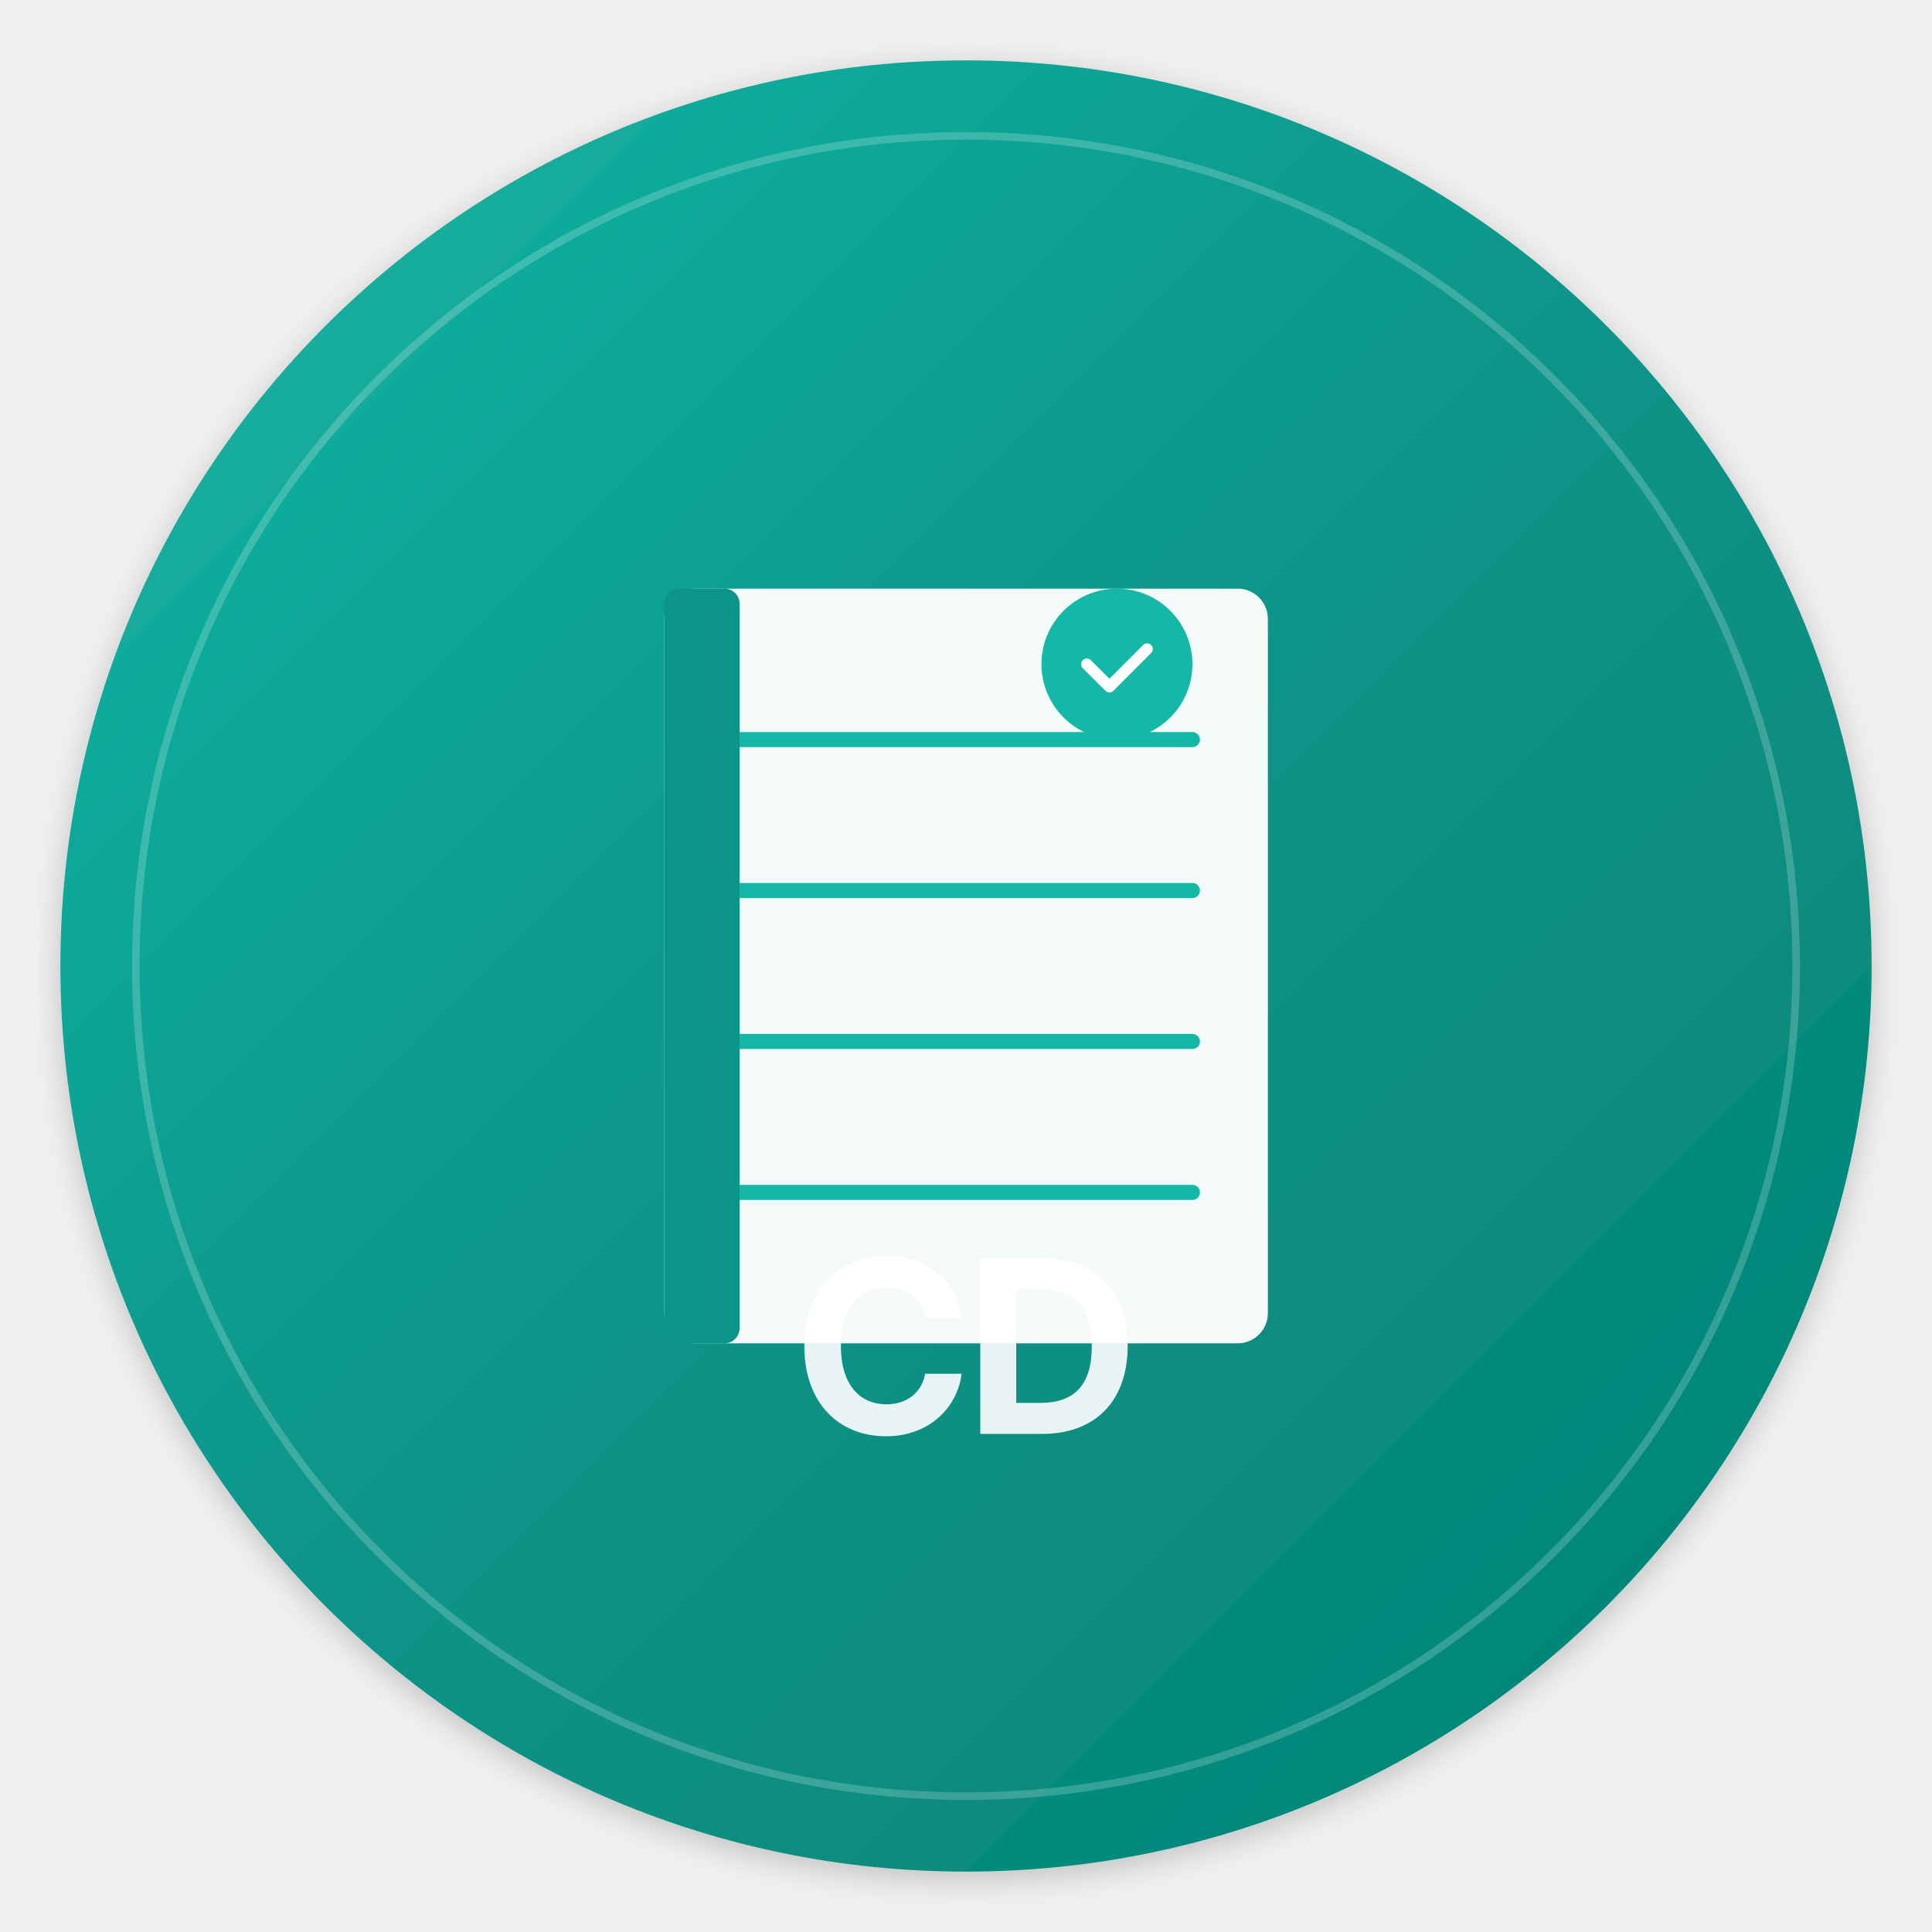
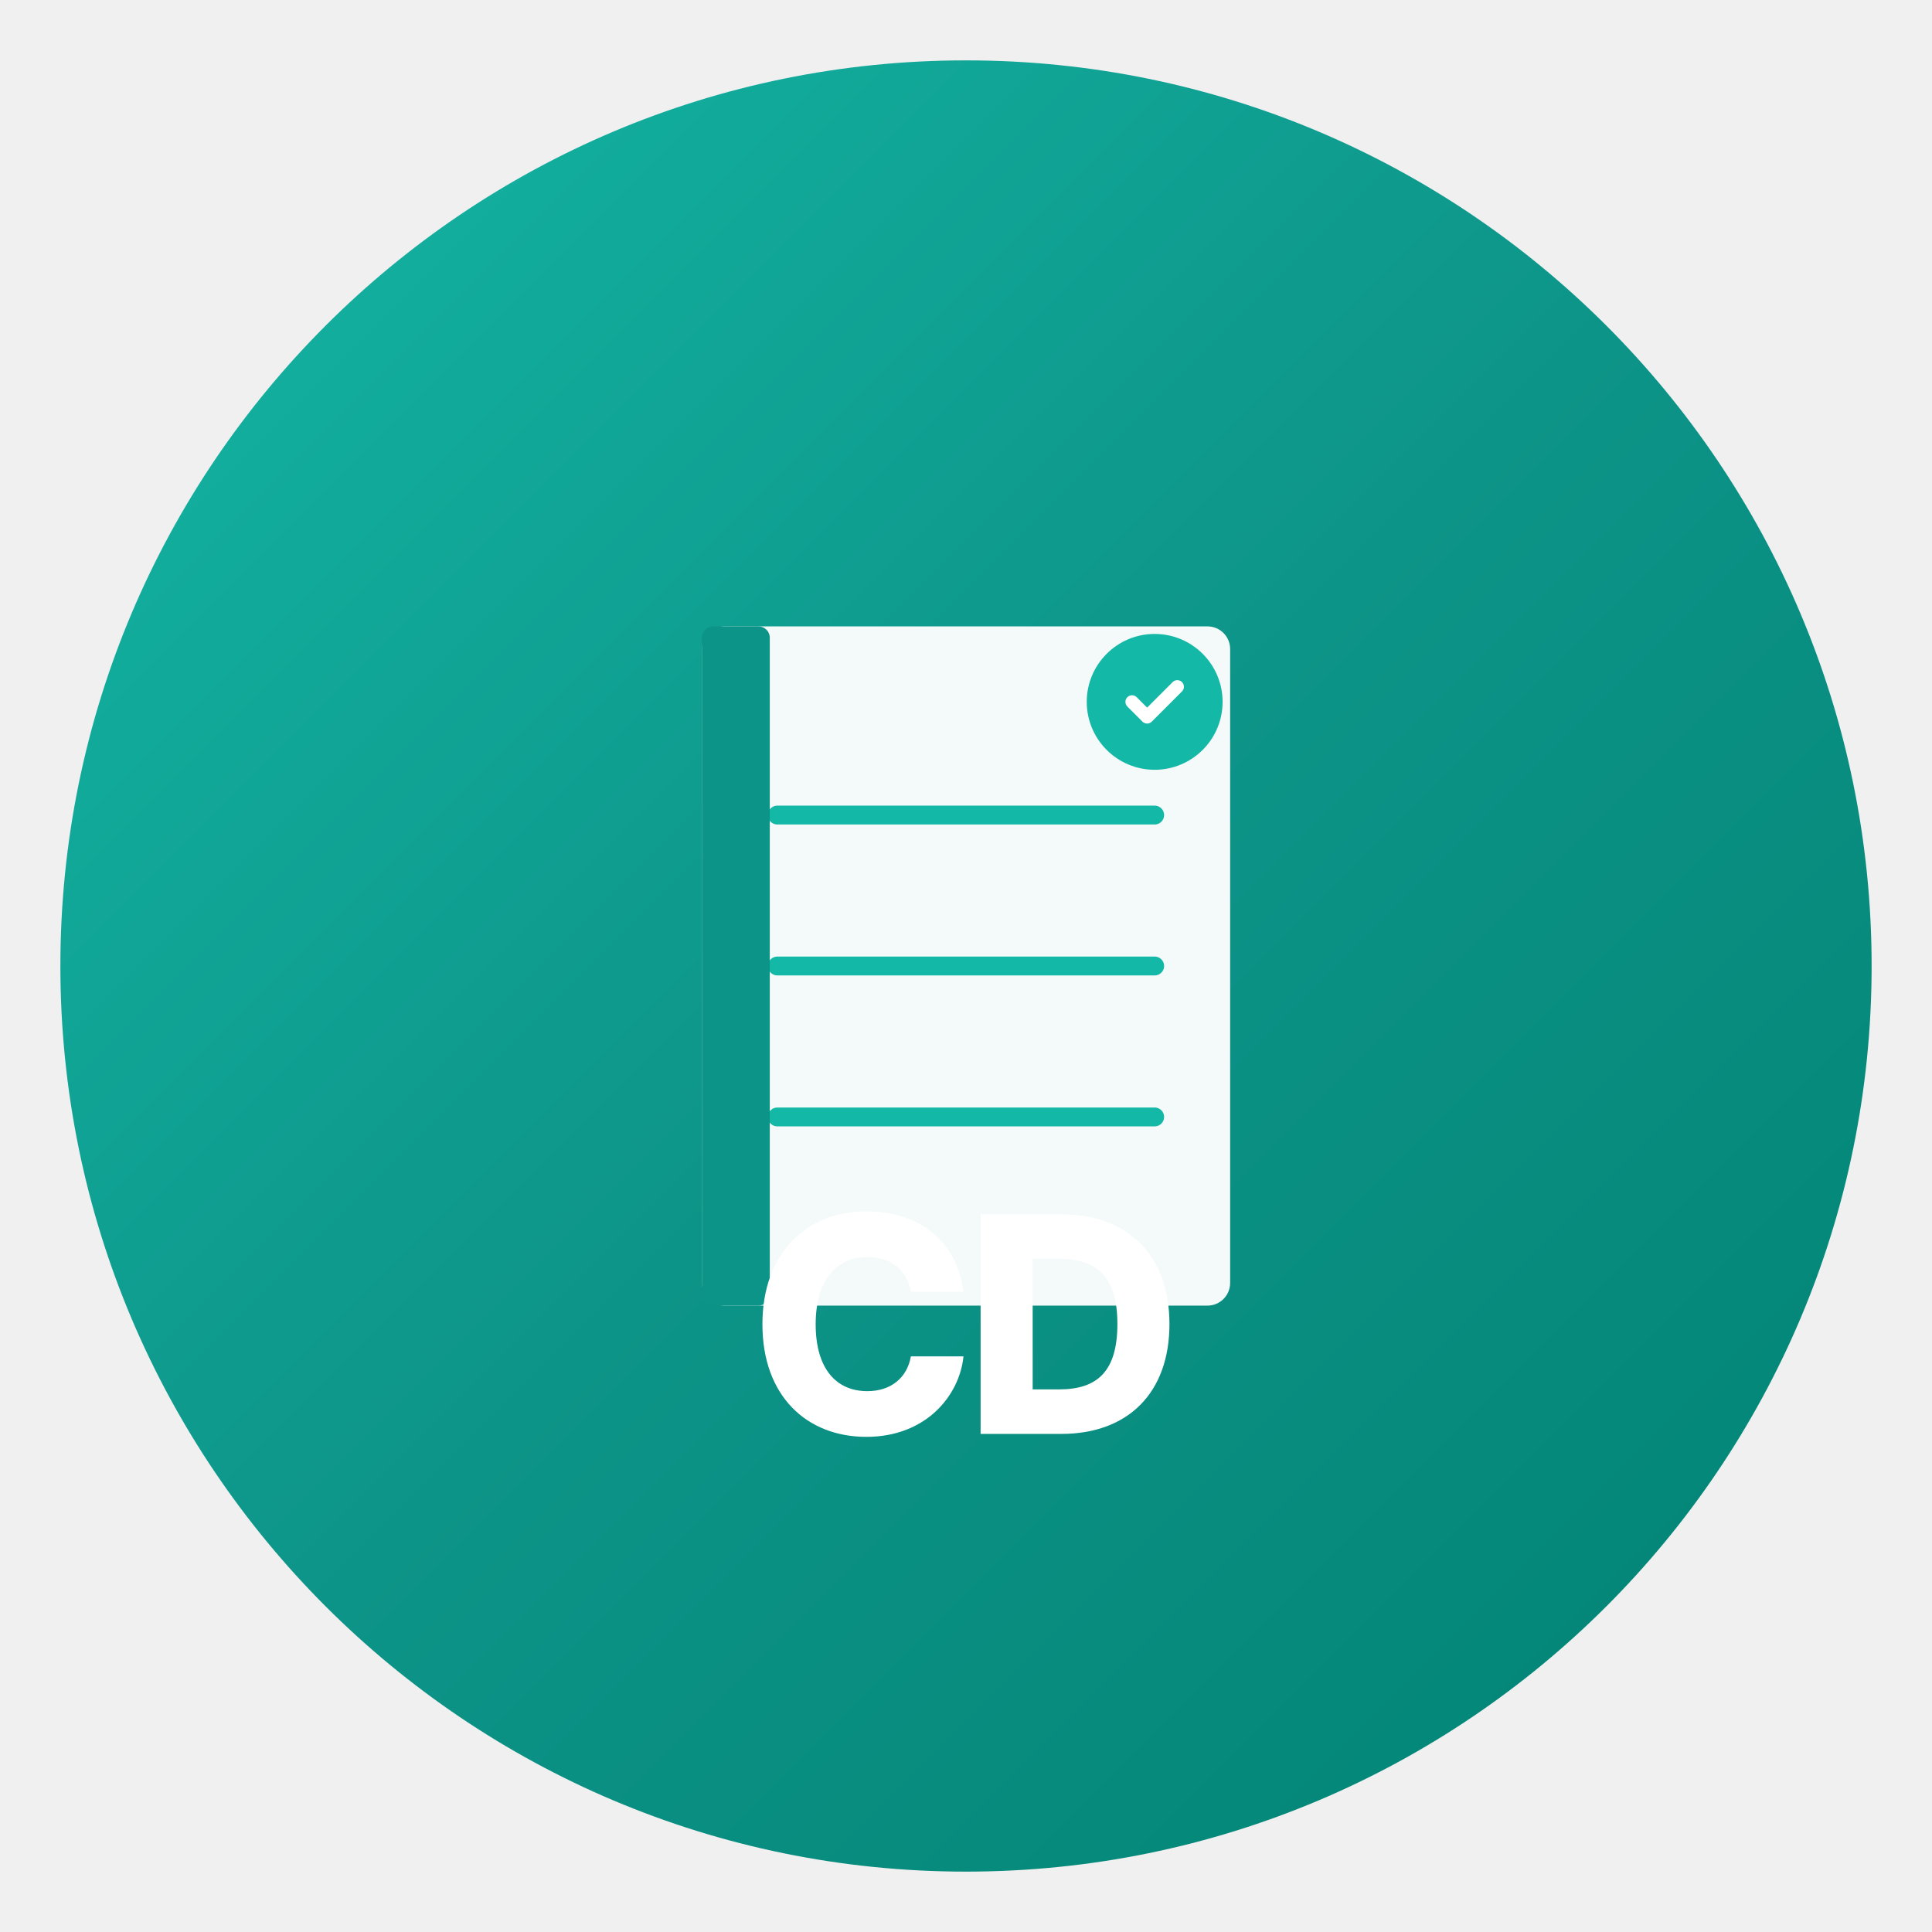
<svg xmlns="http://www.w3.org/2000/svg" viewBox="0 0 512 512">
  <defs>
    <linearGradient id="tealGradient" x1="0%" y1="0%" x2="100%" y2="100%">
      <stop offset="0%" stop-color="#14B8A6" />
      <stop offset="50%" stop-color="#0D9488" />
      <stop offset="100%" stop-color="#008272" />
    </linearGradient>
-     <filter id="shadow">
-       <feDropShadow dx="0" dy="2" stdDeviation="4" flood-opacity="0.2" />
-     </filter>
  </defs>
-   <circle cx="256" cy="256" r="240" fill="url(#tealGradient)" filter="url(#shadow)" />
-   <circle cx="256" cy="256" r="220" fill="none" stroke="rgba(255,255,255,0.2)" stroke-width="2" />
+   <circle cx="256" cy="256" r="240" fill="url(#tealGradient)" />
  <g transform="translate(256, 256)">
-     <rect x="-80" y="-100" width="160" height="200" rx="8" fill="white" opacity="0.95" />
-     <line x1="-60" y1="-60" x2="60" y2="-60" stroke="#14B8A6" stroke-width="4" stroke-linecap="round" />
-     <line x1="-60" y1="-20" x2="60" y2="-20" stroke="#14B8A6" stroke-width="4" stroke-linecap="round" />
-     <line x1="-60" y1="20" x2="60" y2="20" stroke="#14B8A6" stroke-width="4" stroke-linecap="round" />
-     <line x1="-60" y1="60" x2="60" y2="60" stroke="#14B8A6" stroke-width="4" stroke-linecap="round" />
-     <rect x="-80" y="-100" width="20" height="200" rx="4" fill="#0D9488" />
-     <circle cx="40" cy="-80" r="20" fill="#14B8A6" />
-     <path d="M 32 -80 L 38 -74 L 48 -84" stroke="white" stroke-width="3" fill="none" stroke-linecap="round" stroke-linejoin="round" />
+     <rect x="-70" y="-90" width="140" height="180" rx="6" fill="white" opacity="0.95" />
+     <line x1="-50" y1="-40" x2="50" y2="-40" stroke="#14B8A6" stroke-width="5" stroke-linecap="round" />
+     <line x1="-50" y1="0" x2="50" y2="0" stroke="#14B8A6" stroke-width="5" stroke-linecap="round" />
+     <line x1="-50" y1="40" x2="50" y2="40" stroke="#14B8A6" stroke-width="5" stroke-linecap="round" />
+     <rect x="-70" y="-90" width="18" height="180" rx="3" fill="#0D9488" />
+     <circle cx="50" cy="-70" r="18" fill="#14B8A6" />
+     <path d="M 44 -70 L 48 -66 L 56 -74" stroke="white" stroke-width="3.5" fill="none" stroke-linecap="round" stroke-linejoin="round" />
  </g>
-   <text x="256" y="380" text-anchor="middle" fill="white" font-size="64" font-weight="700" font-family="Inter, -apple-system, BlinkMacSystemFont, sans-serif" letter-spacing="-2" opacity="0.9">
+   <text x="256" y="380" text-anchor="middle" fill="white" font-size="80" font-weight="800" font-family="Inter, -apple-system, BlinkMacSystemFont, sans-serif" letter-spacing="-3">
    CD
  </text>
</svg>
